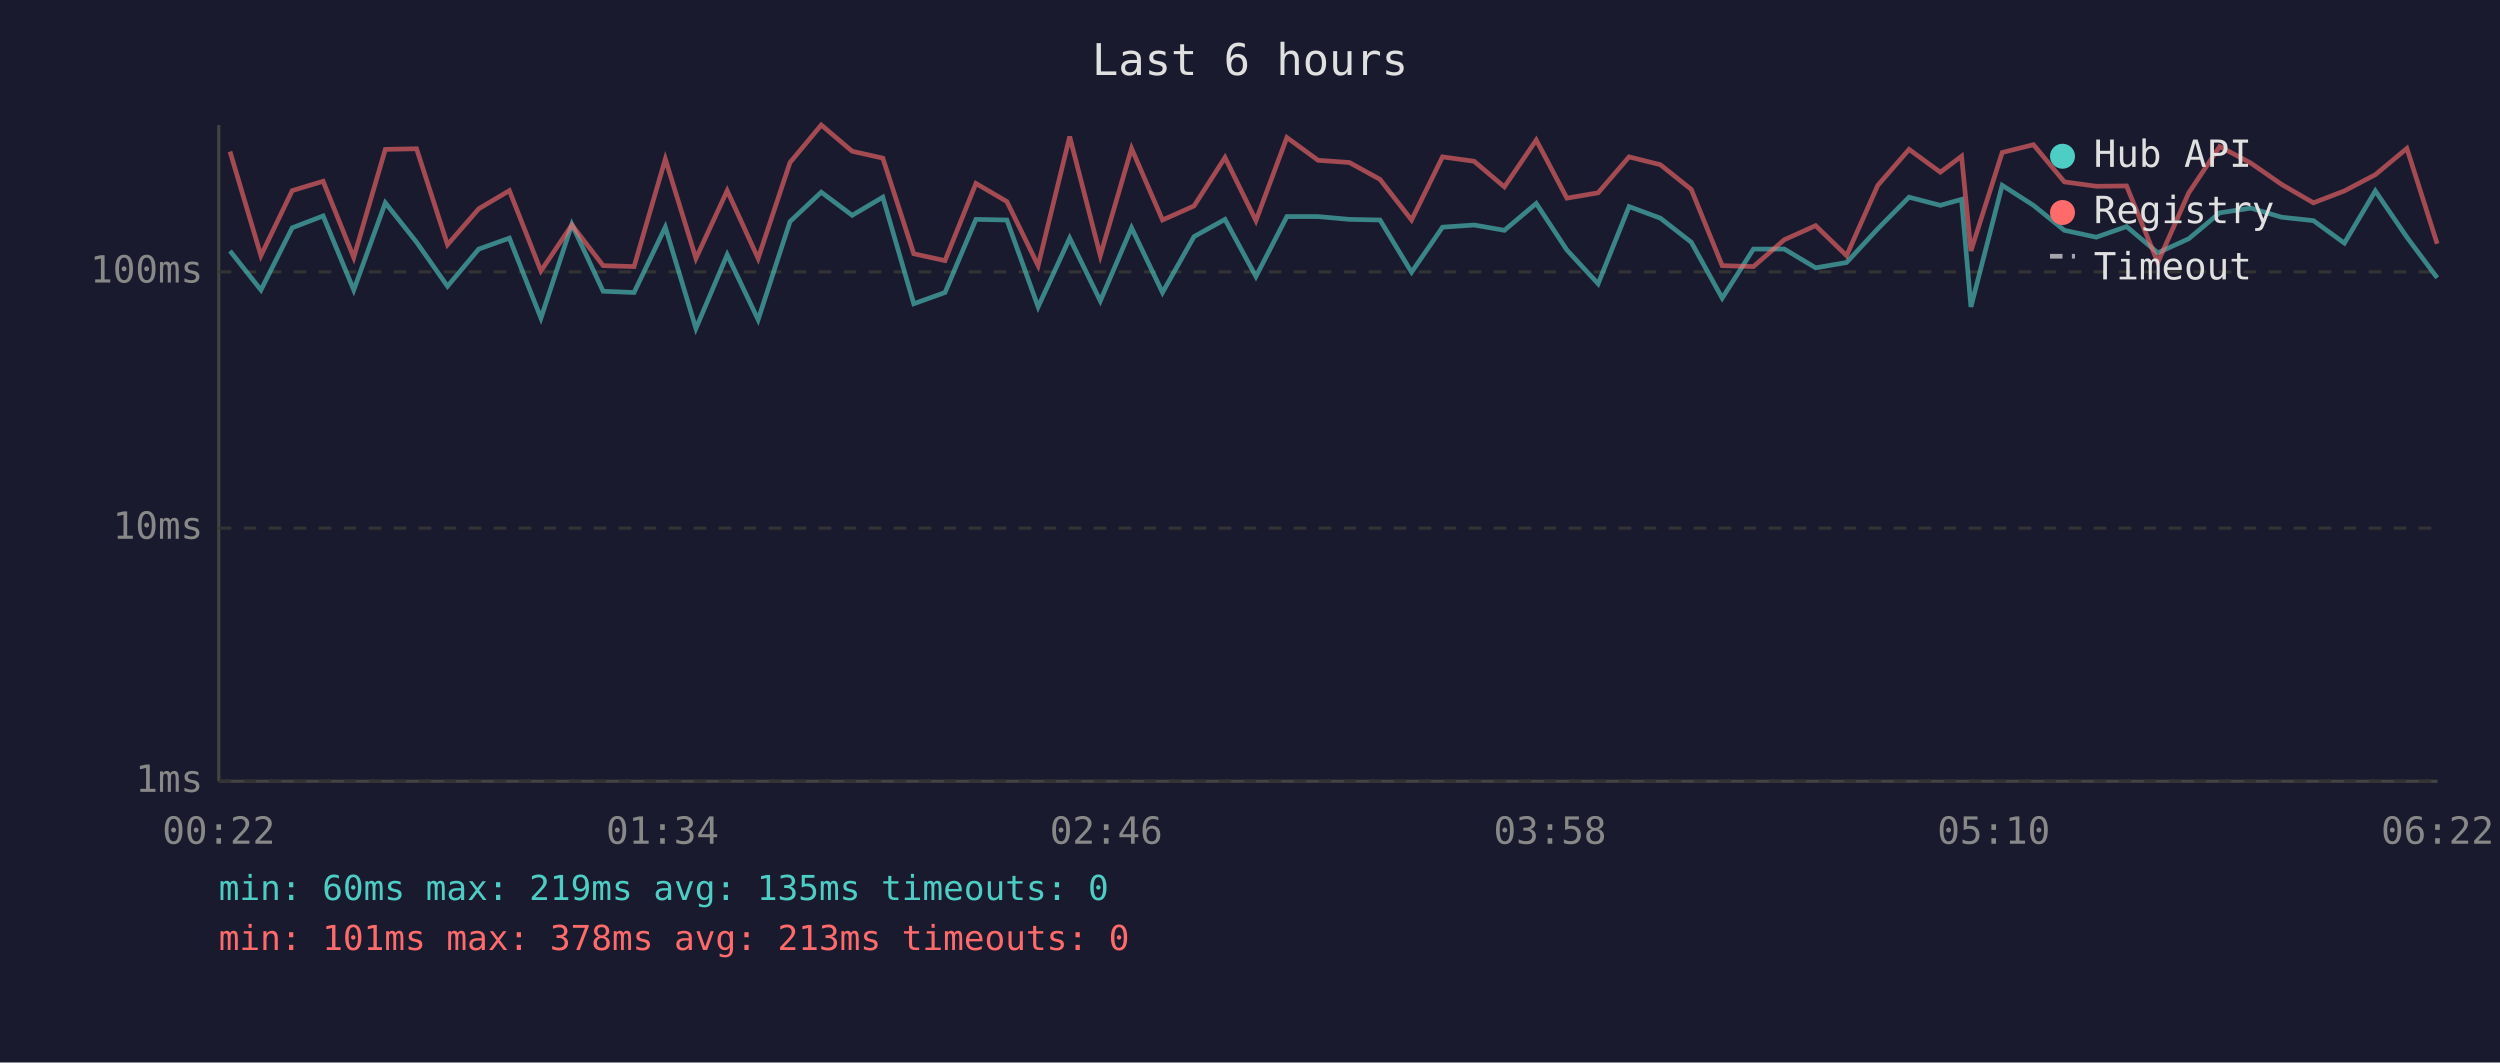
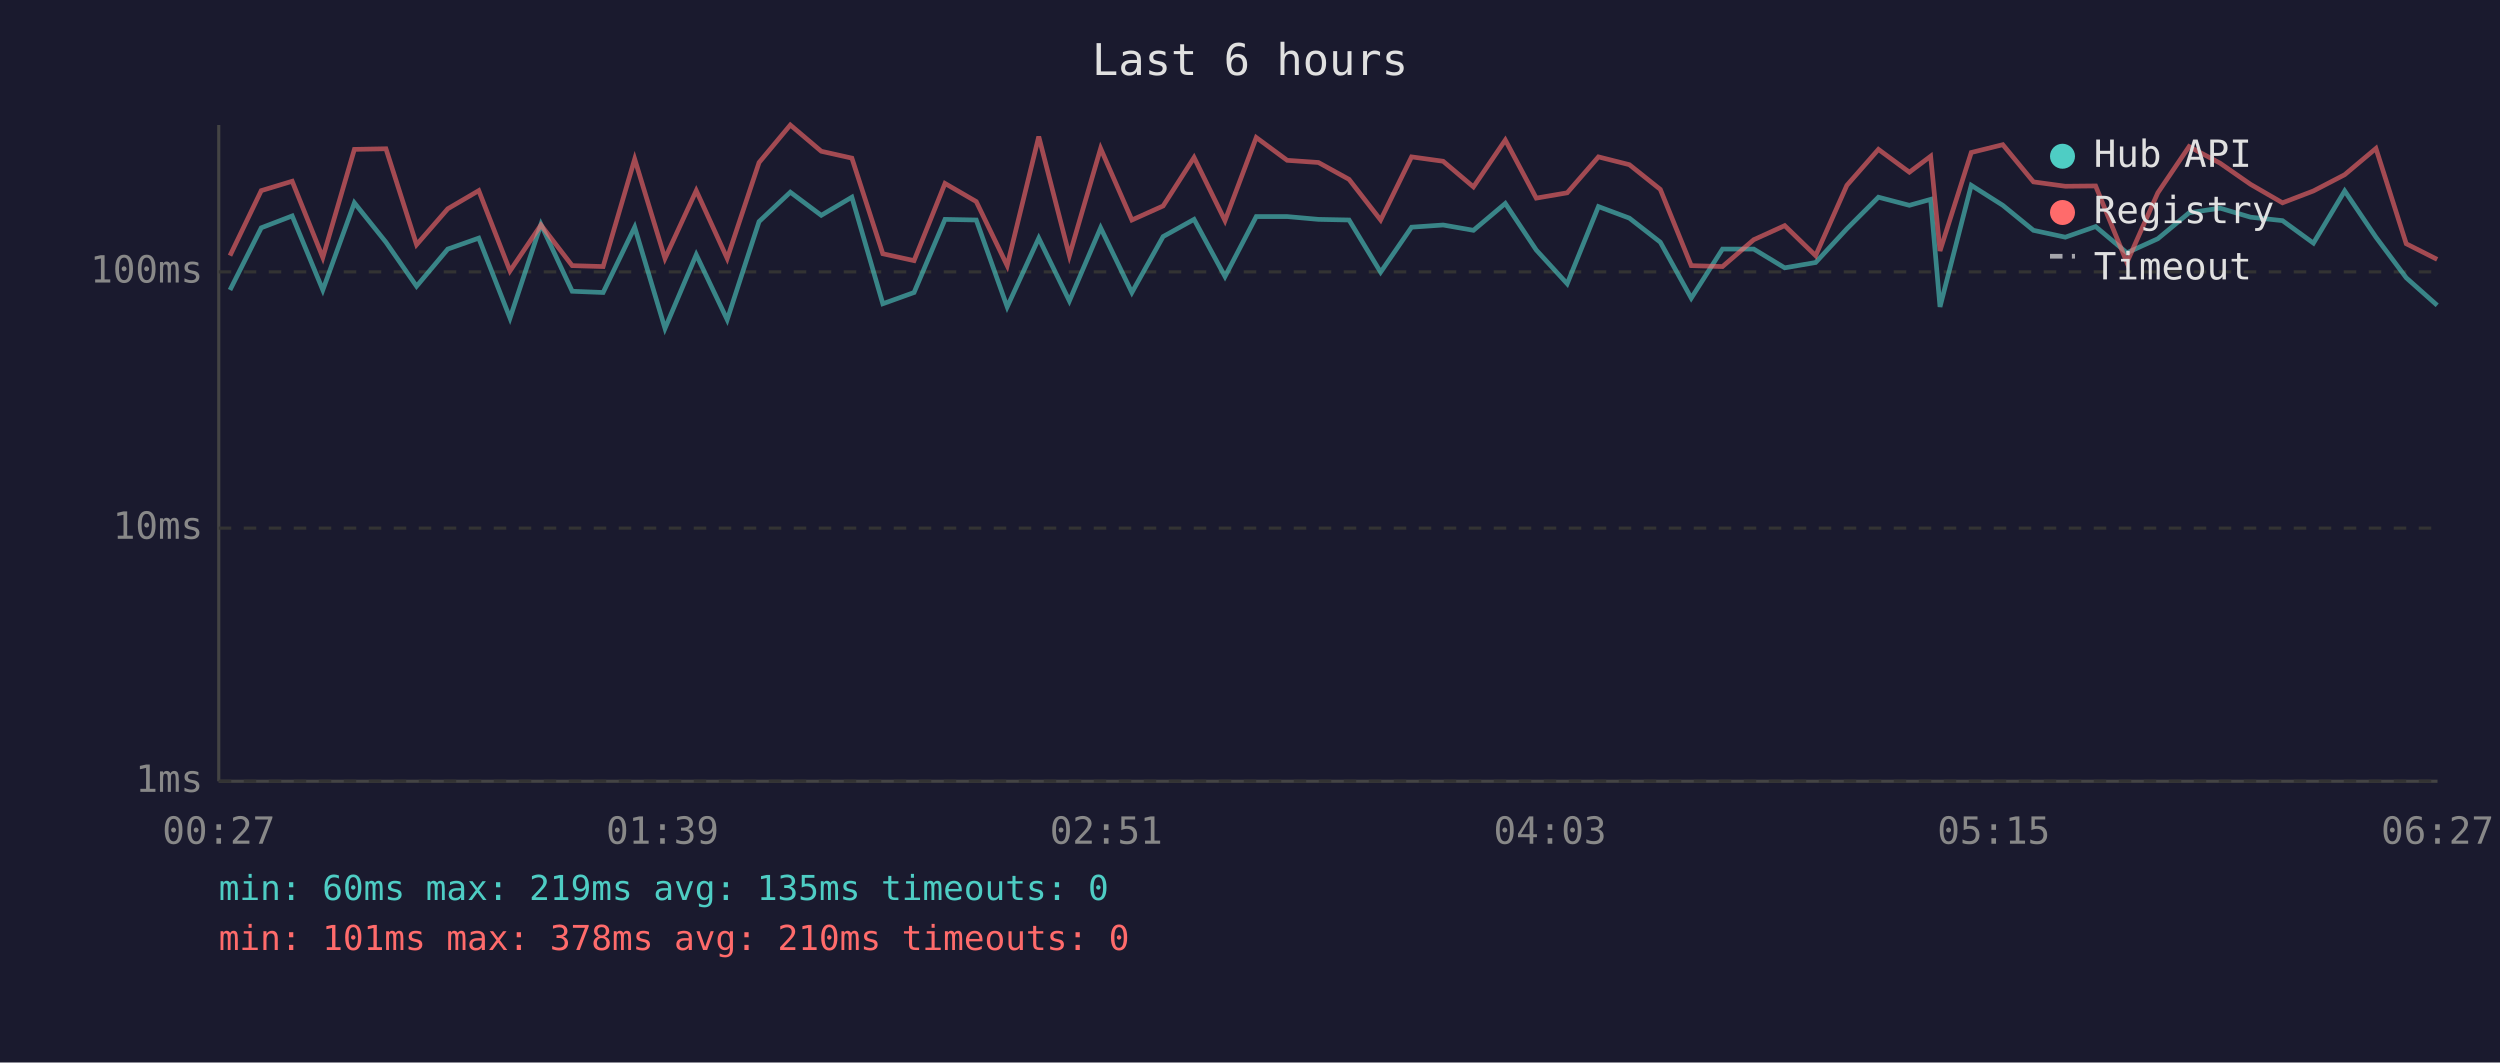
<svg xmlns="http://www.w3.org/2000/svg" viewBox="0 0 800 340" font-family="monospace" font-size="12">
  <rect width="800" height="340" fill="#1a1a2e" />
  <text x="400" y="24" fill="#e0e0e0" font-size="14" text-anchor="middle">Last 6 hours</text>
  <line x1="70" y1="40" x2="70" y2="250" stroke="#444" stroke-width="1" />
  <line x1="70" y1="250" x2="780" y2="250" stroke="#444" stroke-width="1" />
  <line x1="70" y1="250" x2="780" y2="250" stroke="#333" stroke-width="1" stroke-dasharray="4" />
  <text x="65" y="250" fill="#888" text-anchor="end" dominant-baseline="middle">1ms</text>
  <line x1="70" y1="169" x2="780" y2="169" stroke="#333" stroke-width="1" stroke-dasharray="4" />
  <text x="65" y="169" fill="#888" text-anchor="end" dominant-baseline="middle">10ms</text>
  <line x1="70" y1="87" x2="780" y2="87" stroke="#333" stroke-width="1" stroke-dasharray="4" />
  <text x="65" y="87" fill="#888" text-anchor="end" dominant-baseline="middle">100ms</text>
-   <text x="70" y="270" fill="#888" text-anchor="middle">00:22</text>
-   <text x="212" y="270" fill="#888" text-anchor="middle">01:34</text>
-   <text x="354" y="270" fill="#888" text-anchor="middle">02:46</text>
-   <text x="496" y="270" fill="#888" text-anchor="middle">03:58</text>
-   <text x="638" y="270" fill="#888" text-anchor="middle">05:10</text>
-   <text x="780" y="270" fill="#888" text-anchor="middle">06:22</text>
-   <polyline points="73.6,80.3 83.5,92.8 93.5,72.9 103.4,69.1 113.2,92.8 123.3,64.9 133.3,77.5 143.2,91.6 153.2,79.7 163.0,76.2 173.1,101.8 183.0,71.8 193.0,93.2 202.9,93.6 212.9,72.7 222.7,105.1 232.7,81.5 242.6,102.3 252.8,70.9 262.8,61.5 272.7,68.9 282.5,63.1 292.4,97.2 302.4,93.6 312.3,70.2 322.2,70.4 332.2,98.2 342.3,76.2 352.1,96.3 362.1,72.9 372.0,93.6 382.1,75.7 392.0,70.2 401.9,88.5 411.8,69.3 421.8,69.3 431.8,70.2 441.6,70.4 451.7,87.1 461.6,72.7 471.7,72.0 481.4,73.7 491.6,65.1 501.4,80.0 511.4,90.8 521.3,66.1 531.3,69.8 541.2,77.5 551.1,95.4 561.1,79.7 571.0,79.7 581.0,85.7 590.9,84.0 600.9,73.2 610.9,63.1 620.9,65.7 627.7,63.8 630.7,98.2 640.7,59.3 650.7,65.7 660.6,73.7 670.8,75.9 680.5,72.5 690.5,80.9 700.4,76.4 710.3,68.1 720.3,66.6 730.1,69.5 740.3,70.6 750.2,77.8 760.1,61.1 770.2,75.9 779.9,88.9" fill="none" stroke="#4ecdc4" stroke-width="1.5" opacity="0.6" />
-   <polyline points="73.6,48.5 83.5,81.8 93.5,61.0 103.4,58.0 113.2,82.4 123.3,47.8 133.3,47.6 143.2,78.3 153.2,66.8 163.0,61.0 173.1,86.7 183.0,72.0 193.0,85.0 202.9,85.3 212.9,50.9 222.7,82.7 232.7,61.0 242.6,82.7 252.8,52.0 262.8,40.0 272.7,48.4 282.5,50.6 292.4,81.2 302.4,83.4 312.3,58.7 322.2,64.5 332.2,85.0 342.3,43.7 352.1,81.8 362.1,47.5 372.0,70.4 382.1,65.9 392.0,50.4 401.9,70.6 411.8,44.0 421.8,51.3 431.8,52.0 441.6,57.4 451.7,70.4 461.6,50.2 471.7,51.6 481.4,59.8 491.6,44.8 501.4,63.4 511.4,61.7 521.3,50.2 531.3,52.7 541.2,60.6 551.1,85.0 561.1,85.3 571.0,76.7 581.0,72.2 590.9,81.8 600.9,59.3 610.9,47.8 620.9,55.1 627.7,50.0 630.7,80.3 640.7,48.8 650.7,46.3 660.6,58.2 670.8,59.6 680.5,59.5 690.5,84.0 700.4,61.7 710.3,46.9 720.3,52.2 730.1,59.0 740.3,64.9 750.2,61.1 760.1,55.9 770.2,47.5 779.9,78.0" fill="none" stroke="#ff6b6b" stroke-width="1.5" opacity="0.6" />
+   <text x="70" y="270" fill="#888" text-anchor="middle">00:27</text>
+   <text x="212" y="270" fill="#888" text-anchor="middle">01:39</text>
+   <text x="354" y="270" fill="#888" text-anchor="middle">02:51</text>
+   <text x="496" y="270" fill="#888" text-anchor="middle">04:03</text>
+   <text x="638" y="270" fill="#888" text-anchor="middle">05:15</text>
+   <text x="780" y="270" fill="#888" text-anchor="middle">06:27</text>
+   <polyline points="73.6,92.8 83.6,72.9 93.5,69.1 103.3,92.8 113.4,64.9 123.5,77.5 133.3,91.6 143.3,79.7 153.2,76.2 163.2,101.8 173.1,71.8 183.1,93.2 193.0,93.6 203.1,72.7 212.8,105.1 222.8,81.5 232.7,102.3 242.9,70.9 252.9,61.5 262.8,68.9 272.6,63.1 282.5,97.2 292.5,93.6 302.4,70.2 312.4,70.4 322.3,98.2 332.4,76.2 342.2,96.3 352.2,72.9 362.2,93.6 372.2,75.7 382.1,70.2 392.0,88.5 402.0,69.3 411.9,69.3 421.9,70.2 431.7,70.4 441.8,87.1 451.7,72.7 461.8,72.0 471.5,73.7 481.7,65.1 491.6,80.0 501.5,90.8 511.5,66.1 521.4,69.8 531.3,77.5 541.2,95.4 551.2,79.7 561.2,79.7 571.1,85.7 581.0,84.0 591.0,73.2 601.1,63.1 611.0,65.7 617.8,63.8 620.8,98.2 630.8,59.3 640.9,65.7 650.7,73.7 660.9,75.9 670.6,72.5 680.6,80.9 690.5,76.4 700.5,68.1 710.4,66.6 720.2,69.5 730.4,70.6 740.3,77.8 750.3,61.1 760.3,75.9 770.0,88.9 779.9,97.7" fill="none" stroke="#4ecdc4" stroke-width="1.5" opacity="0.6" />
+   <polyline points="73.6,81.8 83.6,61.0 93.5,58.0 103.3,82.4 113.4,47.8 123.5,47.6 133.3,78.3 143.3,66.8 153.2,61.0 163.2,86.7 173.1,72.0 183.1,85.0 193.0,85.3 203.1,50.9 212.8,82.7 222.8,61.0 232.7,82.7 242.9,52.0 252.9,40.0 262.8,48.4 272.6,50.6 282.5,81.2 292.5,83.4 302.4,58.7 312.4,64.5 322.3,85.0 332.4,43.7 342.2,81.8 352.2,47.5 362.2,70.4 372.2,65.9 382.1,50.4 392.0,70.6 402.0,44.0 411.9,51.3 421.9,52.0 431.7,57.4 441.8,70.4 451.7,50.2 461.8,51.6 471.5,59.8 481.7,44.8 491.6,63.4 501.5,61.7 511.5,50.2 521.4,52.7 531.3,60.6 541.2,85.0 551.2,85.3 561.2,76.7 571.1,72.2 581.0,81.8 591.0,59.3 601.1,47.8 611.0,55.1 617.8,50.0 620.8,80.3 630.8,48.8 640.9,46.3 650.7,58.2 660.9,59.6 670.6,59.5 680.6,84.0 690.5,61.7 700.5,46.9 710.4,52.2 720.2,59.0 730.4,64.9 740.3,61.1 750.3,55.9 760.3,47.5 770.0,78.0 779.9,83.0" fill="none" stroke="#ff6b6b" stroke-width="1.5" opacity="0.6" />
  <circle cx="660" cy="50" r="4" fill="#4ecdc4" />
  <text x="670" y="50" fill="#e0e0e0" dominant-baseline="middle">Hub API</text>
  <circle cx="660" cy="68" r="4" fill="#ff6b6b" />
  <text x="670" y="68" fill="#e0e0e0" dominant-baseline="middle">Registry</text>
  <line x1="656" y1="82" x2="664" y2="82" stroke="#e0e0e0" stroke-width="1.5" stroke-dasharray="4,3" opacity="0.7" />
  <text x="670" y="86" fill="#e0e0e0" dominant-baseline="middle">Timeout</text>
  <text x="70" y="288" fill="#4ecdc4" font-size="11">min: 60ms  max: 219ms  avg: 135ms  timeouts: 0</text>
-   <text x="70" y="304" fill="#ff6b6b" font-size="11">min: 101ms  max: 378ms  avg: 213ms  timeouts: 0</text>
+   <text x="70" y="304" fill="#ff6b6b" font-size="11">min: 101ms  max: 378ms  avg: 210ms  timeouts: 0</text>
</svg>
